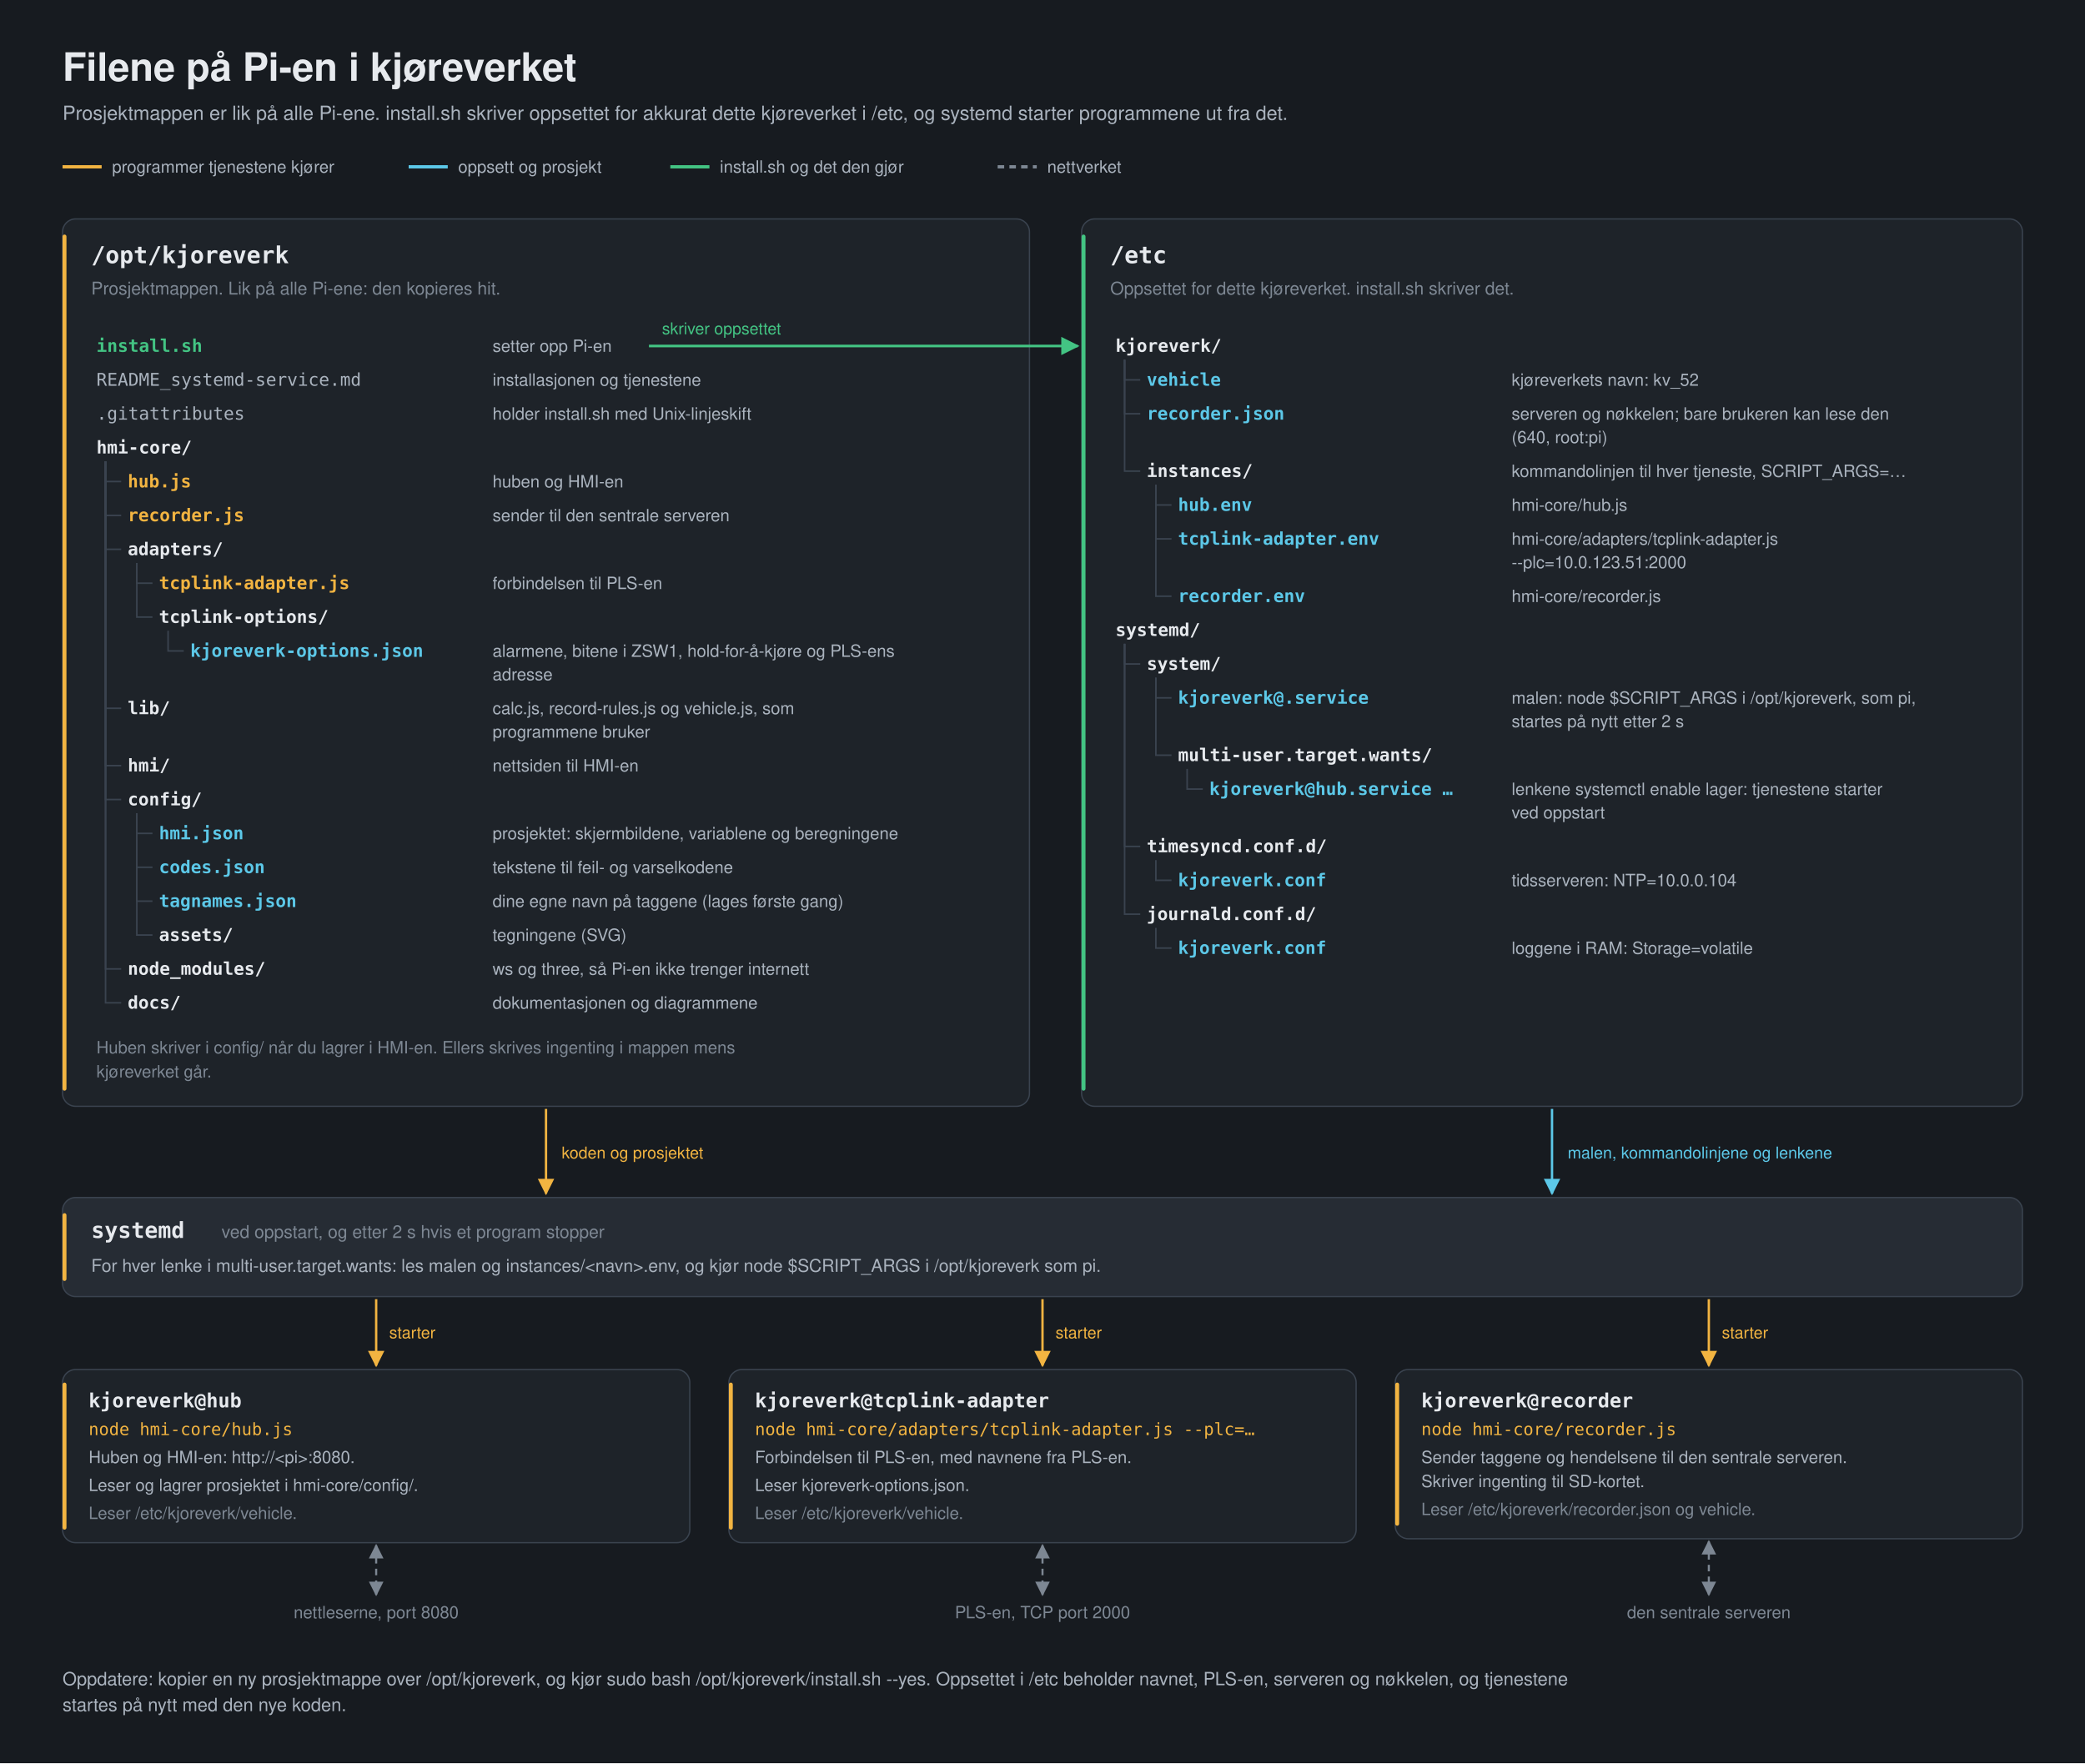
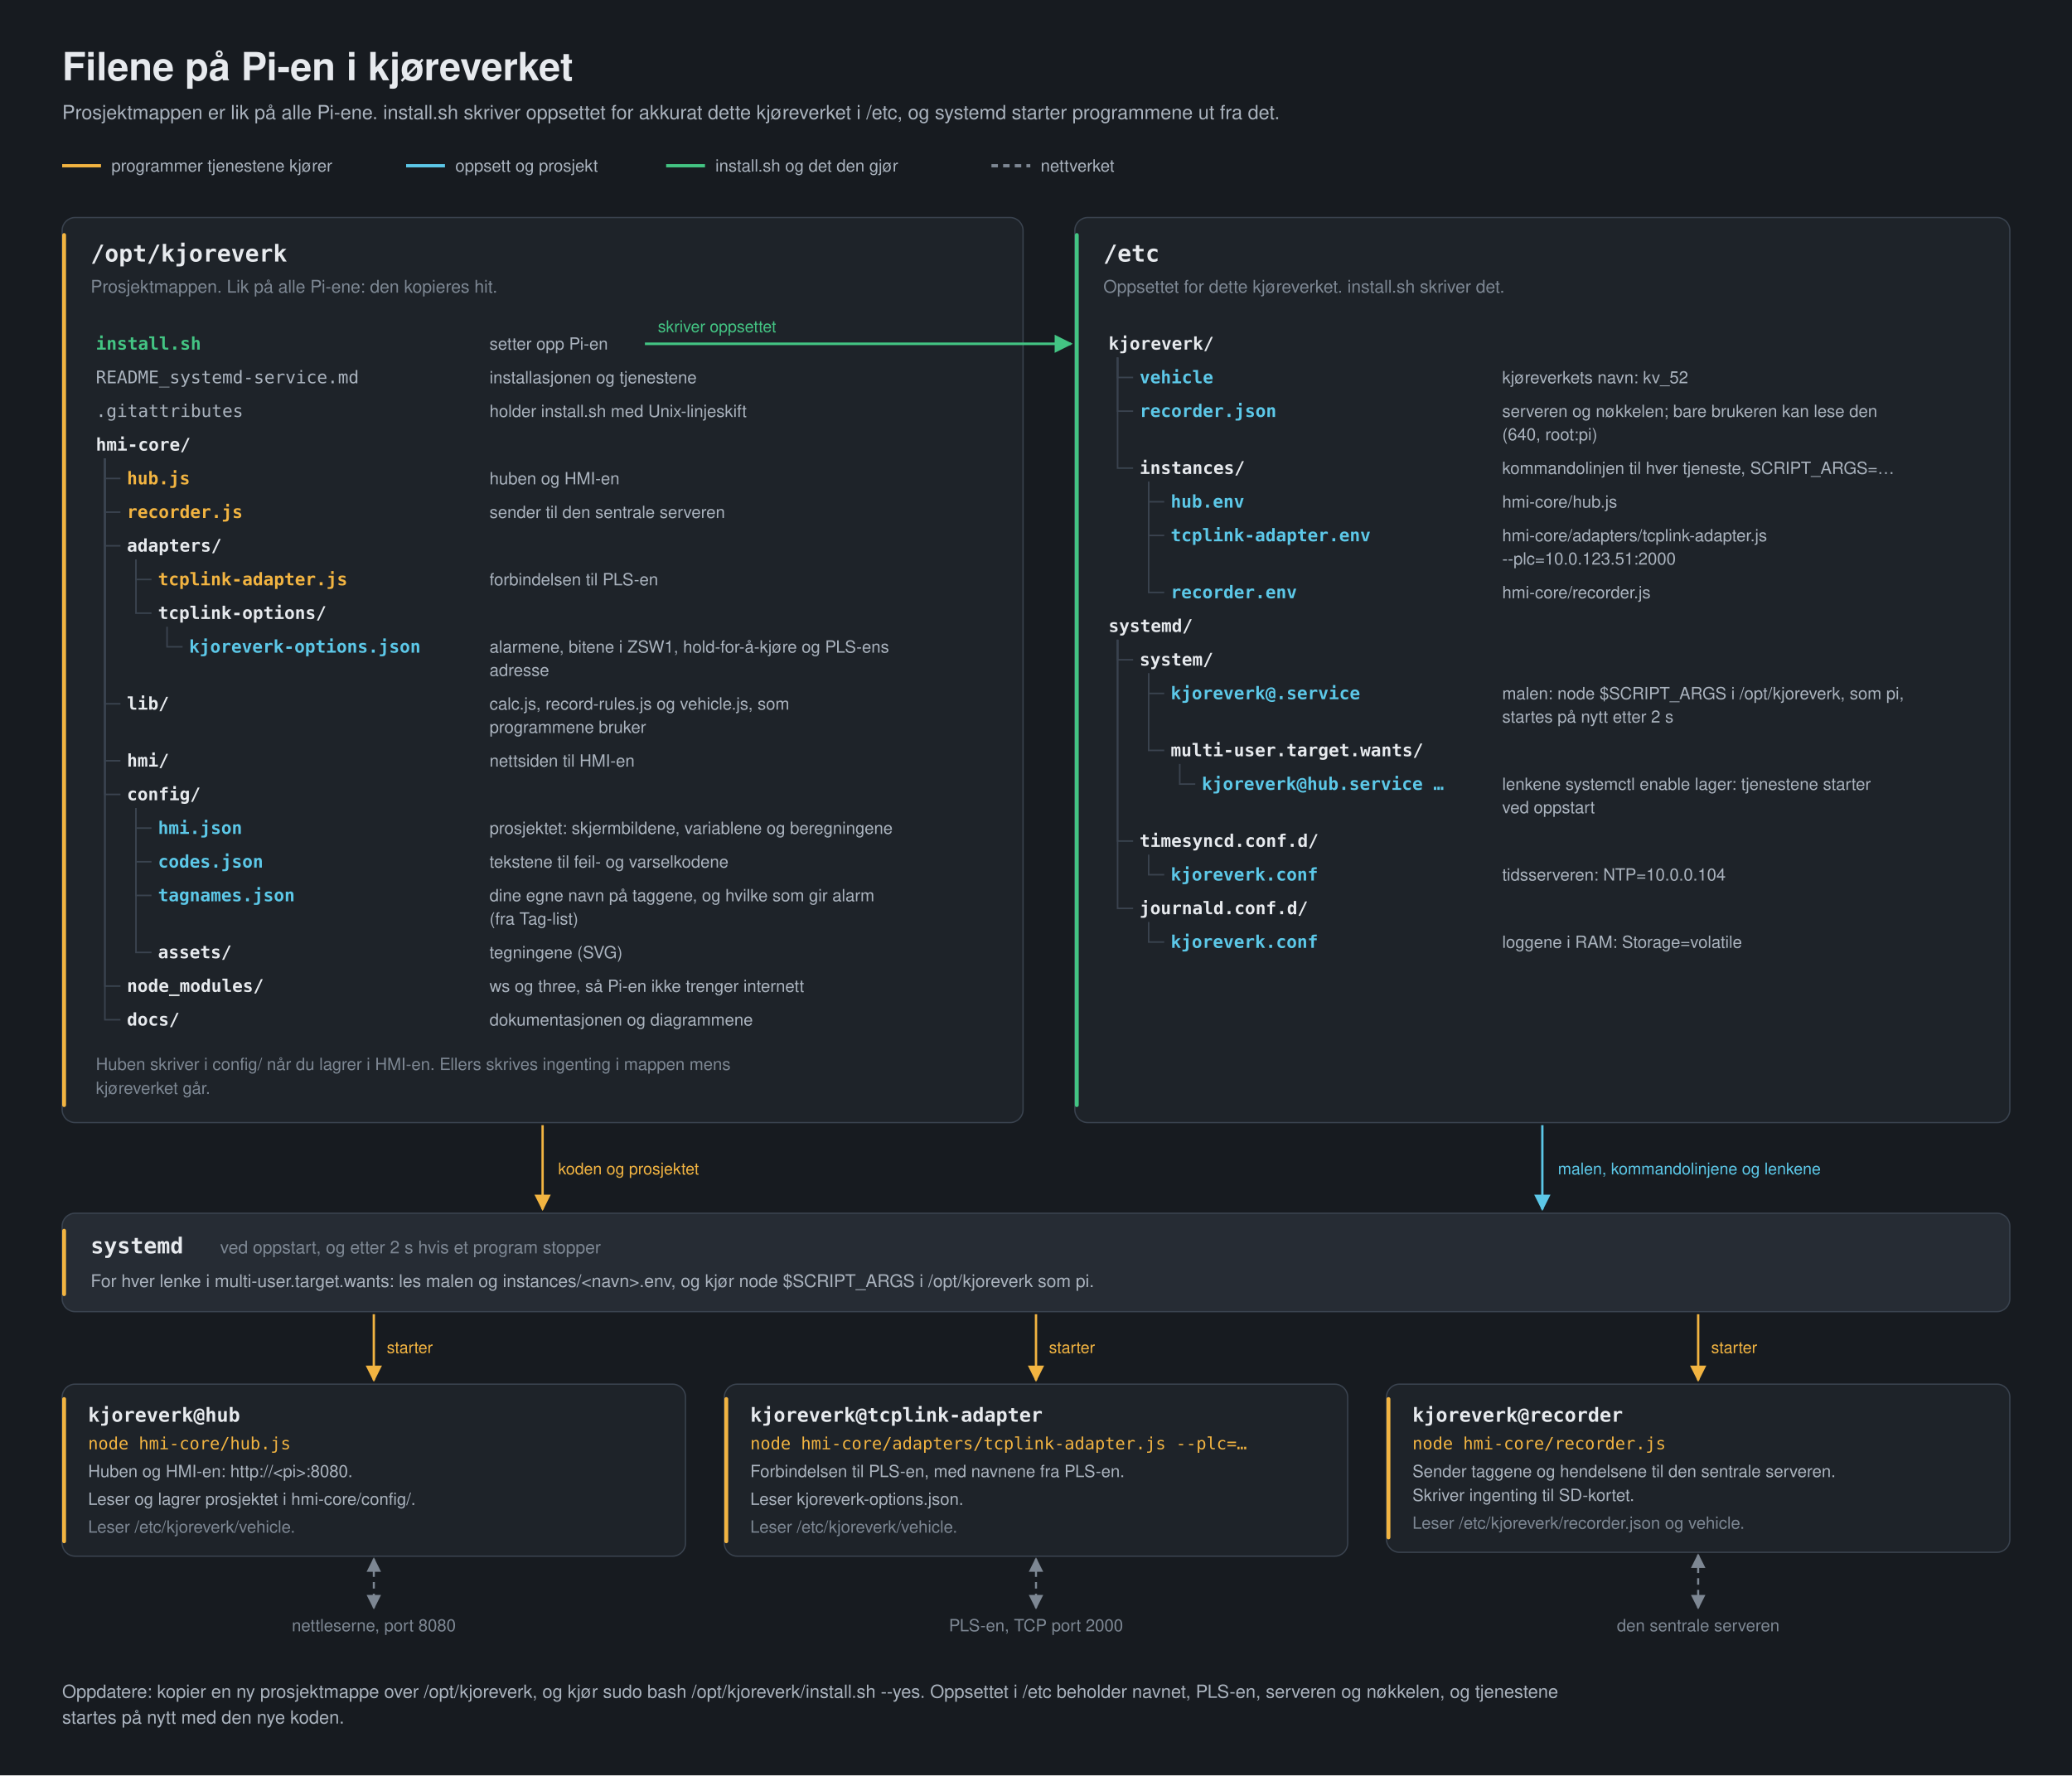
- <svg xmlns="http://www.w3.org/2000/svg" width="1600" height="1353" viewBox="0 0 1600 1353" role="img" aria-labelledby="t">
+ <svg xmlns="http://www.w3.org/2000/svg" width="1600" height="1371" viewBox="0 0 1600 1371" role="img" aria-labelledby="t">
  <defs>
    <marker id="e43c483" viewBox="0 0 10 10" refX="9" refY="5" markerWidth="7" markerHeight="7" orient="auto">
      <path d="M0 0 L10 5 L0 10 z" fill="#43c483" />
    </marker>
    <marker id="s43c483" viewBox="0 0 10 10" refX="1" refY="5" markerWidth="7" markerHeight="7" orient="auto">
      <path d="M10 0 L0 5 L10 10 z" fill="#43c483" />
    </marker>
    <marker id="e5cc8e8" viewBox="0 0 10 10" refX="9" refY="5" markerWidth="7" markerHeight="7" orient="auto">
      <path d="M0 0 L10 5 L0 10 z" fill="#5cc8e8" />
    </marker>
    <marker id="s5cc8e8" viewBox="0 0 10 10" refX="1" refY="5" markerWidth="7" markerHeight="7" orient="auto">
      <path d="M10 0 L0 5 L10 10 z" fill="#5cc8e8" />
    </marker>
    <marker id="e7d8793" viewBox="0 0 10 10" refX="9" refY="5" markerWidth="7" markerHeight="7" orient="auto">
      <path d="M0 0 L10 5 L0 10 z" fill="#7d8793" />
    </marker>
    <marker id="s7d8793" viewBox="0 0 10 10" refX="1" refY="5" markerWidth="7" markerHeight="7" orient="auto">
      <path d="M10 0 L0 5 L10 10 z" fill="#7d8793" />
    </marker>
    <marker id="ef2b441" viewBox="0 0 10 10" refX="9" refY="5" markerWidth="7" markerHeight="7" orient="auto">
      <path d="M0 0 L10 5 L0 10 z" fill="#f2b441" />
    </marker>
    <marker id="sf2b441" viewBox="0 0 10 10" refX="1" refY="5" markerWidth="7" markerHeight="7" orient="auto">
      <path d="M10 0 L0 5 L10 10 z" fill="#f2b441" />
    </marker>
  </defs>
-   <rect width="1600" height="1353" fill="#171b20" />
+   <rect width="1600" height="1371" fill="#171b20" />
  <text x="48" y="62" font-family="'Segoe UI', 'Helvetica Neue', Helvetica, Arial, 'DejaVu Sans', sans-serif" font-size="30" font-weight="600" fill="#e7eaee" text-anchor="start">Filene på Pi-en i kjøreverket</text>
  <text x="48" y="92" font-family="'Segoe UI', 'Helvetica Neue', Helvetica, Arial, 'DejaVu Sans', sans-serif" font-size="15" font-weight="400" fill="#aab3be" text-anchor="start">Prosjektmappen er lik på alle Pi-ene. install.sh skriver oppsettet for akkurat dette kjøreverket i /etc, og systemd starter programmene ut fra det.</text>
  <line x1="48" y1="128" x2="78" y2="128" stroke="#f2b441" stroke-width="2.5" />
  <text x="86" y="132.5" font-family="'Segoe UI', 'Helvetica Neue', Helvetica, Arial, 'DejaVu Sans', sans-serif" font-size="13" font-weight="400" fill="#aab3be" text-anchor="start">programmer tjenestene kjører</text>
  <line x1="313.6" y1="128" x2="343.6" y2="128" stroke="#5cc8e8" stroke-width="2.5" />
  <text x="351.6" y="132.5" font-family="'Segoe UI', 'Helvetica Neue', Helvetica, Arial, 'DejaVu Sans', sans-serif" font-size="13" font-weight="400" fill="#aab3be" text-anchor="start">oppsett og prosjekt</text>
  <line x1="514.4" y1="128" x2="544.4" y2="128" stroke="#43c483" stroke-width="2.5" />
  <text x="552.4" y="132.5" font-family="'Segoe UI', 'Helvetica Neue', Helvetica, Arial, 'DejaVu Sans', sans-serif" font-size="13" font-weight="400" fill="#aab3be" text-anchor="start">install.sh og det den gjør</text>
  <line x1="765.6" y1="128" x2="795.6" y2="128" stroke="#7d8793" stroke-width="2.5" stroke-dasharray="5 4" />
  <text x="803.6" y="132.5" font-family="'Segoe UI', 'Helvetica Neue', Helvetica, Arial, 'DejaVu Sans', sans-serif" font-size="13" font-weight="400" fill="#aab3be" text-anchor="start">nettverket</text>
-   <rect x="48" y="168" width="742" height="680.92" rx="10" fill="#1e2329" stroke="#3a434f" stroke-width="1" />
-   <rect x="48" y="180" width="3" height="656.92" rx="1.5" fill="#f2b441" />
+   <rect x="48" y="168" width="742" height="698.92" rx="10" fill="#1e2329" stroke="#3a434f" stroke-width="1" />
+   <rect x="48" y="180" width="3" height="674.92" rx="1.5" fill="#f2b441" />
  <text x="70" y="202" font-family="Consolas, 'SF Mono', Menlo, 'DejaVu Sans Mono', monospace" font-size="18" font-weight="600" fill="#e7eaee" text-anchor="start">/opt/kjoreverk</text>
  <text x="70" y="226" font-family="'Segoe UI', 'Helvetica Neue', Helvetica, Arial, 'DejaVu Sans', sans-serif" font-size="13.5" font-weight="400" fill="#7d8793" text-anchor="start">Prosjektmappen. Lik på alle Pi-ene: den kopieres hit.</text>
-   <rect x="830" y="168" width="722" height="680.92" rx="10" fill="#1e2329" stroke="#3a434f" stroke-width="1" />
-   <rect x="830" y="180" width="3" height="656.92" rx="1.5" fill="#43c483" />
+   <rect x="830" y="168" width="722" height="698.92" rx="10" fill="#1e2329" stroke="#3a434f" stroke-width="1" />
+   <rect x="830" y="180" width="3" height="674.92" rx="1.5" fill="#43c483" />
  <text x="852" y="202" font-family="Consolas, 'SF Mono', Menlo, 'DejaVu Sans Mono', monospace" font-size="18" font-weight="600" fill="#e7eaee" text-anchor="start">/etc</text>
  <text x="852" y="226" font-family="'Segoe UI', 'Helvetica Neue', Helvetica, Arial, 'DejaVu Sans', sans-serif" font-size="13.5" font-weight="400" fill="#7d8793" text-anchor="start">Oppsettet for dette kjøreverket. install.sh skriver det.</text>
  <text x="74" y="270" font-family="Consolas, 'SF Mono', Menlo, 'DejaVu Sans Mono', monospace" font-size="13.5" font-weight="600" fill="#43c483" text-anchor="start">install.sh</text>
  <text x="378" y="270" font-family="'Segoe UI', 'Helvetica Neue', Helvetica, Arial, 'DejaVu Sans', sans-serif" font-size="13" font-weight="400" fill="#aab3be" text-anchor="start">setter opp Pi-en</text>
  <text x="74" y="296" font-family="Consolas, 'SF Mono', Menlo, 'DejaVu Sans Mono', monospace" font-size="13.5" font-weight="400" fill="#aab3be" text-anchor="start">README_systemd-service.md</text>
  <text x="378" y="296" font-family="'Segoe UI', 'Helvetica Neue', Helvetica, Arial, 'DejaVu Sans', sans-serif" font-size="13" font-weight="400" fill="#aab3be" text-anchor="start">installasjonen og tjenestene</text>
  <text x="74" y="322" font-family="Consolas, 'SF Mono', Menlo, 'DejaVu Sans Mono', monospace" font-size="13.5" font-weight="400" fill="#aab3be" text-anchor="start">.gitattributes</text>
  <text x="378" y="322" font-family="'Segoe UI', 'Helvetica Neue', Helvetica, Arial, 'DejaVu Sans', sans-serif" font-size="13" font-weight="400" fill="#aab3be" text-anchor="start">holder install.sh med Unix-linjeskift</text>
  <text x="74" y="348" font-family="Consolas, 'SF Mono', Menlo, 'DejaVu Sans Mono', monospace" font-size="13.5" font-weight="600" fill="#e7eaee" text-anchor="start">hmi-core/</text>
  <path d="M81 354 V369.5 H93" fill="none" stroke="#3a434f" stroke-width="1.2" />
  <text x="98" y="374" font-family="Consolas, 'SF Mono', Menlo, 'DejaVu Sans Mono', monospace" font-size="13.5" font-weight="600" fill="#f2b441" text-anchor="start">hub.js</text>
  <text x="378" y="374" font-family="'Segoe UI', 'Helvetica Neue', Helvetica, Arial, 'DejaVu Sans', sans-serif" font-size="13" font-weight="400" fill="#aab3be" text-anchor="start">huben og HMI-en</text>
  <path d="M81 354 V395.5 H93" fill="none" stroke="#3a434f" stroke-width="1.2" />
  <text x="98" y="400" font-family="Consolas, 'SF Mono', Menlo, 'DejaVu Sans Mono', monospace" font-size="13.5" font-weight="600" fill="#f2b441" text-anchor="start">recorder.js</text>
  <text x="378" y="400" font-family="'Segoe UI', 'Helvetica Neue', Helvetica, Arial, 'DejaVu Sans', sans-serif" font-size="13" font-weight="400" fill="#aab3be" text-anchor="start">sender til den sentrale serveren</text>
  <path d="M81 354 V421.5 H93" fill="none" stroke="#3a434f" stroke-width="1.2" />
  <text x="98" y="426" font-family="Consolas, 'SF Mono', Menlo, 'DejaVu Sans Mono', monospace" font-size="13.5" font-weight="600" fill="#e7eaee" text-anchor="start">adapters/</text>
  <path d="M105 432 V447.5 H117" fill="none" stroke="#3a434f" stroke-width="1.2" />
  <text x="122" y="452" font-family="Consolas, 'SF Mono', Menlo, 'DejaVu Sans Mono', monospace" font-size="13.5" font-weight="600" fill="#f2b441" text-anchor="start">tcplink-adapter.js</text>
  <text x="378" y="452" font-family="'Segoe UI', 'Helvetica Neue', Helvetica, Arial, 'DejaVu Sans', sans-serif" font-size="13" font-weight="400" fill="#aab3be" text-anchor="start">forbindelsen til PLS-en</text>
  <path d="M105 432 V473.5 H117" fill="none" stroke="#3a434f" stroke-width="1.2" />
  <text x="122" y="478" font-family="Consolas, 'SF Mono', Menlo, 'DejaVu Sans Mono', monospace" font-size="13.5" font-weight="600" fill="#e7eaee" text-anchor="start">tcplink-options/</text>
  <path d="M129 484 V499.5 H141" fill="none" stroke="#3a434f" stroke-width="1.2" />
  <text x="146" y="504" font-family="Consolas, 'SF Mono', Menlo, 'DejaVu Sans Mono', monospace" font-size="13.5" font-weight="600" fill="#5cc8e8" text-anchor="start">kjoreverk-options.json</text>
  <text x="378" y="504" font-family="'Segoe UI', 'Helvetica Neue', Helvetica, Arial, 'DejaVu Sans', sans-serif" font-size="13" font-weight="400" fill="#aab3be" text-anchor="start">alarmene, bitene i ZSW1, hold-for-å-kjøre og PLS-ens</text>
  <text x="378" y="522" font-family="'Segoe UI', 'Helvetica Neue', Helvetica, Arial, 'DejaVu Sans', sans-serif" font-size="13" font-weight="400" fill="#aab3be" text-anchor="start">adresse</text>
  <path d="M81 354 V543.5 H93" fill="none" stroke="#3a434f" stroke-width="1.2" />
  <text x="98" y="548" font-family="Consolas, 'SF Mono', Menlo, 'DejaVu Sans Mono', monospace" font-size="13.5" font-weight="600" fill="#e7eaee" text-anchor="start">lib/</text>
  <text x="378" y="548" font-family="'Segoe UI', 'Helvetica Neue', Helvetica, Arial, 'DejaVu Sans', sans-serif" font-size="13" font-weight="400" fill="#aab3be" text-anchor="start">calc.js, record-rules.js og vehicle.js, som</text>
  <text x="378" y="566" font-family="'Segoe UI', 'Helvetica Neue', Helvetica, Arial, 'DejaVu Sans', sans-serif" font-size="13" font-weight="400" fill="#aab3be" text-anchor="start">programmene bruker</text>
  <path d="M81 354 V587.5 H93" fill="none" stroke="#3a434f" stroke-width="1.2" />
  <text x="98" y="592" font-family="Consolas, 'SF Mono', Menlo, 'DejaVu Sans Mono', monospace" font-size="13.5" font-weight="600" fill="#e7eaee" text-anchor="start">hmi/</text>
  <text x="378" y="592" font-family="'Segoe UI', 'Helvetica Neue', Helvetica, Arial, 'DejaVu Sans', sans-serif" font-size="13" font-weight="400" fill="#aab3be" text-anchor="start">nettsiden til HMI-en</text>
  <path d="M81 354 V613.5 H93" fill="none" stroke="#3a434f" stroke-width="1.2" />
  <text x="98" y="618" font-family="Consolas, 'SF Mono', Menlo, 'DejaVu Sans Mono', monospace" font-size="13.5" font-weight="600" fill="#e7eaee" text-anchor="start">config/</text>
  <path d="M105 624 V639.5 H117" fill="none" stroke="#3a434f" stroke-width="1.2" />
  <text x="122" y="644" font-family="Consolas, 'SF Mono', Menlo, 'DejaVu Sans Mono', monospace" font-size="13.5" font-weight="600" fill="#5cc8e8" text-anchor="start">hmi.json</text>
  <text x="378" y="644" font-family="'Segoe UI', 'Helvetica Neue', Helvetica, Arial, 'DejaVu Sans', sans-serif" font-size="13" font-weight="400" fill="#aab3be" text-anchor="start">prosjektet: skjermbildene, variablene og beregningene</text>
  <path d="M105 624 V665.5 H117" fill="none" stroke="#3a434f" stroke-width="1.2" />
  <text x="122" y="670" font-family="Consolas, 'SF Mono', Menlo, 'DejaVu Sans Mono', monospace" font-size="13.5" font-weight="600" fill="#5cc8e8" text-anchor="start">codes.json</text>
  <text x="378" y="670" font-family="'Segoe UI', 'Helvetica Neue', Helvetica, Arial, 'DejaVu Sans', sans-serif" font-size="13" font-weight="400" fill="#aab3be" text-anchor="start">tekstene til feil- og varselkodene</text>
  <path d="M105 624 V691.5 H117" fill="none" stroke="#3a434f" stroke-width="1.2" />
  <text x="122" y="696" font-family="Consolas, 'SF Mono', Menlo, 'DejaVu Sans Mono', monospace" font-size="13.5" font-weight="600" fill="#5cc8e8" text-anchor="start">tagnames.json</text>
-   <text x="378" y="696" font-family="'Segoe UI', 'Helvetica Neue', Helvetica, Arial, 'DejaVu Sans', sans-serif" font-size="13" font-weight="400" fill="#aab3be" text-anchor="start">dine egne navn på taggene (lages første gang)</text>
-   <path d="M105 624 V717.5 H117" fill="none" stroke="#3a434f" stroke-width="1.2" />
-   <text x="122" y="722" font-family="Consolas, 'SF Mono', Menlo, 'DejaVu Sans Mono', monospace" font-size="13.5" font-weight="600" fill="#e7eaee" text-anchor="start">assets/</text>
-   <text x="378" y="722" font-family="'Segoe UI', 'Helvetica Neue', Helvetica, Arial, 'DejaVu Sans', sans-serif" font-size="13" font-weight="400" fill="#aab3be" text-anchor="start">tegningene (SVG)</text>
-   <path d="M81 354 V743.5 H93" fill="none" stroke="#3a434f" stroke-width="1.2" />
-   <text x="98" y="748" font-family="Consolas, 'SF Mono', Menlo, 'DejaVu Sans Mono', monospace" font-size="13.5" font-weight="600" fill="#e7eaee" text-anchor="start">node_modules/</text>
-   <text x="378" y="748" font-family="'Segoe UI', 'Helvetica Neue', Helvetica, Arial, 'DejaVu Sans', sans-serif" font-size="13" font-weight="400" fill="#aab3be" text-anchor="start">ws og three, så Pi-en ikke trenger internett</text>
-   <path d="M81 354 V769.5 H93" fill="none" stroke="#3a434f" stroke-width="1.2" />
-   <text x="98" y="774" font-family="Consolas, 'SF Mono', Menlo, 'DejaVu Sans Mono', monospace" font-size="13.5" font-weight="600" fill="#e7eaee" text-anchor="start">docs/</text>
-   <text x="378" y="774" font-family="'Segoe UI', 'Helvetica Neue', Helvetica, Arial, 'DejaVu Sans', sans-serif" font-size="13" font-weight="400" fill="#aab3be" text-anchor="start">dokumentasjonen og diagrammene</text>
-   <text x="74" y="808.3" font-family="'Segoe UI', 'Helvetica Neue', Helvetica, Arial, 'DejaVu Sans', sans-serif" font-size="13" font-weight="400" fill="#7d8793" text-anchor="start">Huben skriver i config/ når du lagrer i HMI-en. Ellers skrives ingenting i mappen mens</text>
-   <text x="74" y="826.76" font-family="'Segoe UI', 'Helvetica Neue', Helvetica, Arial, 'DejaVu Sans', sans-serif" font-size="13" font-weight="400" fill="#7d8793" text-anchor="start">kjøreverket går.</text>
+   <text x="378" y="696" font-family="'Segoe UI', 'Helvetica Neue', Helvetica, Arial, 'DejaVu Sans', sans-serif" font-size="13" font-weight="400" fill="#aab3be" text-anchor="start">dine egne navn på taggene, og hvilke som gir alarm</text>
+   <text x="378" y="714" font-family="'Segoe UI', 'Helvetica Neue', Helvetica, Arial, 'DejaVu Sans', sans-serif" font-size="13" font-weight="400" fill="#aab3be" text-anchor="start">(fra Tag-list)</text>
+   <path d="M105 624 V735.5 H117" fill="none" stroke="#3a434f" stroke-width="1.2" />
+   <text x="122" y="740" font-family="Consolas, 'SF Mono', Menlo, 'DejaVu Sans Mono', monospace" font-size="13.5" font-weight="600" fill="#e7eaee" text-anchor="start">assets/</text>
+   <text x="378" y="740" font-family="'Segoe UI', 'Helvetica Neue', Helvetica, Arial, 'DejaVu Sans', sans-serif" font-size="13" font-weight="400" fill="#aab3be" text-anchor="start">tegningene (SVG)</text>
+   <path d="M81 354 V761.5 H93" fill="none" stroke="#3a434f" stroke-width="1.2" />
+   <text x="98" y="766" font-family="Consolas, 'SF Mono', Menlo, 'DejaVu Sans Mono', monospace" font-size="13.5" font-weight="600" fill="#e7eaee" text-anchor="start">node_modules/</text>
+   <text x="378" y="766" font-family="'Segoe UI', 'Helvetica Neue', Helvetica, Arial, 'DejaVu Sans', sans-serif" font-size="13" font-weight="400" fill="#aab3be" text-anchor="start">ws og three, så Pi-en ikke trenger internett</text>
+   <path d="M81 354 V787.5 H93" fill="none" stroke="#3a434f" stroke-width="1.2" />
+   <text x="98" y="792" font-family="Consolas, 'SF Mono', Menlo, 'DejaVu Sans Mono', monospace" font-size="13.5" font-weight="600" fill="#e7eaee" text-anchor="start">docs/</text>
+   <text x="378" y="792" font-family="'Segoe UI', 'Helvetica Neue', Helvetica, Arial, 'DejaVu Sans', sans-serif" font-size="13" font-weight="400" fill="#aab3be" text-anchor="start">dokumentasjonen og diagrammene</text>
+   <text x="74" y="826.3" font-family="'Segoe UI', 'Helvetica Neue', Helvetica, Arial, 'DejaVu Sans', sans-serif" font-size="13" font-weight="400" fill="#7d8793" text-anchor="start">Huben skriver i config/ når du lagrer i HMI-en. Ellers skrives ingenting i mappen mens</text>
+   <text x="74" y="844.76" font-family="'Segoe UI', 'Helvetica Neue', Helvetica, Arial, 'DejaVu Sans', sans-serif" font-size="13" font-weight="400" fill="#7d8793" text-anchor="start">kjøreverket går.</text>
  <text x="856" y="270" font-family="Consolas, 'SF Mono', Menlo, 'DejaVu Sans Mono', monospace" font-size="13.5" font-weight="600" fill="#e7eaee" text-anchor="start">kjoreverk/</text>
  <path d="M863 276 V291.5 H875" fill="none" stroke="#3a434f" stroke-width="1.2" />
  <text x="880" y="296" font-family="Consolas, 'SF Mono', Menlo, 'DejaVu Sans Mono', monospace" font-size="13.5" font-weight="600" fill="#5cc8e8" text-anchor="start">vehicle</text>
  <text x="1160" y="296" font-family="'Segoe UI', 'Helvetica Neue', Helvetica, Arial, 'DejaVu Sans', sans-serif" font-size="13" font-weight="400" fill="#aab3be" text-anchor="start">kjøreverkets navn: kv_52</text>
  <path d="M863 276 V317.5 H875" fill="none" stroke="#3a434f" stroke-width="1.2" />
  <text x="880" y="322" font-family="Consolas, 'SF Mono', Menlo, 'DejaVu Sans Mono', monospace" font-size="13.5" font-weight="600" fill="#5cc8e8" text-anchor="start">recorder.json</text>
  <text x="1160" y="322" font-family="'Segoe UI', 'Helvetica Neue', Helvetica, Arial, 'DejaVu Sans', sans-serif" font-size="13" font-weight="400" fill="#aab3be" text-anchor="start">serveren og nøkkelen; bare brukeren kan lese den</text>
  <text x="1160" y="340" font-family="'Segoe UI', 'Helvetica Neue', Helvetica, Arial, 'DejaVu Sans', sans-serif" font-size="13" font-weight="400" fill="#aab3be" text-anchor="start">(640, root:pi)</text>
  <path d="M863 276 V361.5 H875" fill="none" stroke="#3a434f" stroke-width="1.2" />
  <text x="880" y="366" font-family="Consolas, 'SF Mono', Menlo, 'DejaVu Sans Mono', monospace" font-size="13.5" font-weight="600" fill="#e7eaee" text-anchor="start">instances/</text>
  <text x="1160" y="366" font-family="'Segoe UI', 'Helvetica Neue', Helvetica, Arial, 'DejaVu Sans', sans-serif" font-size="13" font-weight="400" fill="#aab3be" text-anchor="start">kommandolinjen til hver tjeneste, SCRIPT_ARGS=…</text>
  <path d="M887 372 V387.5 H899" fill="none" stroke="#3a434f" stroke-width="1.2" />
  <text x="904" y="392" font-family="Consolas, 'SF Mono', Menlo, 'DejaVu Sans Mono', monospace" font-size="13.5" font-weight="600" fill="#5cc8e8" text-anchor="start">hub.env</text>
  <text x="1160" y="392" font-family="'Segoe UI', 'Helvetica Neue', Helvetica, Arial, 'DejaVu Sans', sans-serif" font-size="13" font-weight="400" fill="#aab3be" text-anchor="start">hmi-core/hub.js</text>
  <path d="M887 372 V413.5 H899" fill="none" stroke="#3a434f" stroke-width="1.2" />
  <text x="904" y="418" font-family="Consolas, 'SF Mono', Menlo, 'DejaVu Sans Mono', monospace" font-size="13.5" font-weight="600" fill="#5cc8e8" text-anchor="start">tcplink-adapter.env</text>
  <text x="1160" y="418" font-family="'Segoe UI', 'Helvetica Neue', Helvetica, Arial, 'DejaVu Sans', sans-serif" font-size="13" font-weight="400" fill="#aab3be" text-anchor="start">hmi-core/adapters/tcplink-adapter.js</text>
  <text x="1160" y="436" font-family="'Segoe UI', 'Helvetica Neue', Helvetica, Arial, 'DejaVu Sans', sans-serif" font-size="13" font-weight="400" fill="#aab3be" text-anchor="start">--plc=10.0.123.51:2000</text>
  <path d="M887 372 V457.5 H899" fill="none" stroke="#3a434f" stroke-width="1.2" />
  <text x="904" y="462" font-family="Consolas, 'SF Mono', Menlo, 'DejaVu Sans Mono', monospace" font-size="13.5" font-weight="600" fill="#5cc8e8" text-anchor="start">recorder.env</text>
  <text x="1160" y="462" font-family="'Segoe UI', 'Helvetica Neue', Helvetica, Arial, 'DejaVu Sans', sans-serif" font-size="13" font-weight="400" fill="#aab3be" text-anchor="start">hmi-core/recorder.js</text>
  <text x="856" y="488" font-family="Consolas, 'SF Mono', Menlo, 'DejaVu Sans Mono', monospace" font-size="13.5" font-weight="600" fill="#e7eaee" text-anchor="start">systemd/</text>
  <path d="M863 494 V509.5 H875" fill="none" stroke="#3a434f" stroke-width="1.2" />
  <text x="880" y="514" font-family="Consolas, 'SF Mono', Menlo, 'DejaVu Sans Mono', monospace" font-size="13.5" font-weight="600" fill="#e7eaee" text-anchor="start">system/</text>
  <path d="M887 520 V535.5 H899" fill="none" stroke="#3a434f" stroke-width="1.2" />
  <text x="904" y="540" font-family="Consolas, 'SF Mono', Menlo, 'DejaVu Sans Mono', monospace" font-size="13.5" font-weight="600" fill="#5cc8e8" text-anchor="start">kjoreverk@.service</text>
  <text x="1160" y="540" font-family="'Segoe UI', 'Helvetica Neue', Helvetica, Arial, 'DejaVu Sans', sans-serif" font-size="13" font-weight="400" fill="#aab3be" text-anchor="start">malen: node $SCRIPT_ARGS i /opt/kjoreverk, som pi,</text>
  <text x="1160" y="558" font-family="'Segoe UI', 'Helvetica Neue', Helvetica, Arial, 'DejaVu Sans', sans-serif" font-size="13" font-weight="400" fill="#aab3be" text-anchor="start">startes på nytt etter 2 s</text>
  <path d="M887 520 V579.5 H899" fill="none" stroke="#3a434f" stroke-width="1.2" />
  <text x="904" y="584" font-family="Consolas, 'SF Mono', Menlo, 'DejaVu Sans Mono', monospace" font-size="13.5" font-weight="600" fill="#e7eaee" text-anchor="start">multi-user.target.wants/</text>
  <path d="M911 590 V605.5 H923" fill="none" stroke="#3a434f" stroke-width="1.2" />
  <text x="928" y="610" font-family="Consolas, 'SF Mono', Menlo, 'DejaVu Sans Mono', monospace" font-size="13.5" font-weight="600" fill="#5cc8e8" text-anchor="start">kjoreverk@hub.service …</text>
  <text x="1160" y="610" font-family="'Segoe UI', 'Helvetica Neue', Helvetica, Arial, 'DejaVu Sans', sans-serif" font-size="13" font-weight="400" fill="#aab3be" text-anchor="start">lenkene systemctl enable lager: tjenestene starter</text>
  <text x="1160" y="628" font-family="'Segoe UI', 'Helvetica Neue', Helvetica, Arial, 'DejaVu Sans', sans-serif" font-size="13" font-weight="400" fill="#aab3be" text-anchor="start">ved oppstart</text>
  <path d="M863 494 V649.5 H875" fill="none" stroke="#3a434f" stroke-width="1.2" />
  <text x="880" y="654" font-family="Consolas, 'SF Mono', Menlo, 'DejaVu Sans Mono', monospace" font-size="13.5" font-weight="600" fill="#e7eaee" text-anchor="start">timesyncd.conf.d/</text>
  <path d="M887 660 V675.5 H899" fill="none" stroke="#3a434f" stroke-width="1.2" />
  <text x="904" y="680" font-family="Consolas, 'SF Mono', Menlo, 'DejaVu Sans Mono', monospace" font-size="13.5" font-weight="600" fill="#5cc8e8" text-anchor="start">kjoreverk.conf</text>
  <text x="1160" y="680" font-family="'Segoe UI', 'Helvetica Neue', Helvetica, Arial, 'DejaVu Sans', sans-serif" font-size="13" font-weight="400" fill="#aab3be" text-anchor="start">tidsserveren: NTP=10.0.0.104</text>
  <path d="M863 494 V701.5 H875" fill="none" stroke="#3a434f" stroke-width="1.2" />
  <text x="880" y="706" font-family="Consolas, 'SF Mono', Menlo, 'DejaVu Sans Mono', monospace" font-size="13.5" font-weight="600" fill="#e7eaee" text-anchor="start">journald.conf.d/</text>
  <path d="M887 712 V727.5 H899" fill="none" stroke="#3a434f" stroke-width="1.2" />
  <text x="904" y="732" font-family="Consolas, 'SF Mono', Menlo, 'DejaVu Sans Mono', monospace" font-size="13.5" font-weight="600" fill="#5cc8e8" text-anchor="start">kjoreverk.conf</text>
  <text x="1160" y="732" font-family="'Segoe UI', 'Helvetica Neue', Helvetica, Arial, 'DejaVu Sans', sans-serif" font-size="13" font-weight="400" fill="#aab3be" text-anchor="start">loggene i RAM: Storage=volatile</text>
  <line x1="498" y1="265.5" x2="827" y2="265.5" stroke="#43c483" stroke-width="2" marker-end="url(#e43c483)" />
  <text x="508" y="256.5" font-family="'Segoe UI', 'Helvetica Neue', Helvetica, Arial, 'DejaVu Sans', sans-serif" font-size="12.5" font-weight="500" fill="#43c483" text-anchor="start">skriver oppsettet</text>
-   <rect x="48" y="918.92" width="1504" height="76" rx="10" fill="#262c34" stroke="#3a434f" stroke-width="1" />
-   <rect x="48" y="930.92" width="3" height="52" rx="1.5" fill="#f2b441" />
-   <text x="70" y="949.92" font-family="Consolas, 'SF Mono', Menlo, 'DejaVu Sans Mono', monospace" font-size="17" font-weight="600" fill="#e7eaee" text-anchor="start">systemd</text>
-   <text x="170" y="949.92" font-family="'Segoe UI', 'Helvetica Neue', Helvetica, Arial, 'DejaVu Sans', sans-serif" font-size="13.5" font-weight="400" fill="#7d8793" text-anchor="start">ved oppstart, og etter 2 s hvis et program stopper</text>
-   <text x="70" y="975.92" font-family="'Segoe UI', 'Helvetica Neue', Helvetica, Arial, 'DejaVu Sans', sans-serif" font-size="13.5" font-weight="400" fill="#aab3be" text-anchor="start">For hver lenke i multi-user.target.wants: les malen og instances/&lt;navn&gt;.env, og kjør node $SCRIPT_ARGS i /opt/kjoreverk som pi.</text>
-   <line x1="419.0" y1="850.92" x2="419.0" y2="915.92" stroke="#f2b441" stroke-width="1.8" marker-end="url(#ef2b441)" />
-   <text x="431.0" y="888.92" font-family="'Segoe UI', 'Helvetica Neue', Helvetica, Arial, 'DejaVu Sans', sans-serif" font-size="12.5" font-weight="500" fill="#f2b441" text-anchor="start">koden og prosjektet</text>
-   <line x1="1191.0" y1="850.92" x2="1191.0" y2="915.92" stroke="#5cc8e8" stroke-width="1.8" marker-end="url(#e5cc8e8)" />
-   <text x="1203.0" y="888.92" font-family="'Segoe UI', 'Helvetica Neue', Helvetica, Arial, 'DejaVu Sans', sans-serif" font-size="12.5" font-weight="500" fill="#5cc8e8" text-anchor="start">malen, kommandolinjene og lenkene</text>
+   <rect x="48" y="936.92" width="1504" height="76" rx="10" fill="#262c34" stroke="#3a434f" stroke-width="1" />
+   <rect x="48" y="948.92" width="3" height="52" rx="1.5" fill="#f2b441" />
+   <text x="70" y="967.92" font-family="Consolas, 'SF Mono', Menlo, 'DejaVu Sans Mono', monospace" font-size="17" font-weight="600" fill="#e7eaee" text-anchor="start">systemd</text>
+   <text x="170" y="967.92" font-family="'Segoe UI', 'Helvetica Neue', Helvetica, Arial, 'DejaVu Sans', sans-serif" font-size="13.5" font-weight="400" fill="#7d8793" text-anchor="start">ved oppstart, og etter 2 s hvis et program stopper</text>
+   <text x="70" y="993.92" font-family="'Segoe UI', 'Helvetica Neue', Helvetica, Arial, 'DejaVu Sans', sans-serif" font-size="13.5" font-weight="400" fill="#aab3be" text-anchor="start">For hver lenke i multi-user.target.wants: les malen og instances/&lt;navn&gt;.env, og kjør node $SCRIPT_ARGS i /opt/kjoreverk som pi.</text>
+   <line x1="419.0" y1="868.92" x2="419.0" y2="933.92" stroke="#f2b441" stroke-width="1.8" marker-end="url(#ef2b441)" />
+   <text x="431.0" y="906.92" font-family="'Segoe UI', 'Helvetica Neue', Helvetica, Arial, 'DejaVu Sans', sans-serif" font-size="12.5" font-weight="500" fill="#f2b441" text-anchor="start">koden og prosjektet</text>
+   <line x1="1191.0" y1="868.92" x2="1191.0" y2="933.92" stroke="#5cc8e8" stroke-width="1.8" marker-end="url(#e5cc8e8)" />
+   <text x="1203.0" y="906.92" font-family="'Segoe UI', 'Helvetica Neue', Helvetica, Arial, 'DejaVu Sans', sans-serif" font-size="12.5" font-weight="500" fill="#5cc8e8" text-anchor="start">malen, kommandolinjene og lenkene</text>
  <g class="box">
-     <rect x="48.0" y="1050.92" width="481.333" height="132.84" rx="10" fill="#1e2329" stroke="#3a434f" stroke-width="1" />
-     <rect x="48.0" y="1060.92" width="3" height="112.84" rx="1.5" fill="#f2b441" />
-     <text x="68.0" y="1079.92" font-family="Consolas, 'SF Mono', Menlo, 'DejaVu Sans Mono', monospace" font-size="15" font-weight="600" fill="#e7eaee" text-anchor="start">kjoreverk@hub</text>
-     <text x="68.0" y="1101.22" font-family="Consolas, 'SF Mono', Menlo, 'DejaVu Sans Mono', monospace" font-size="13" font-weight="400" fill="#f2b441" text-anchor="start">node hmi-core/hub.js</text>
-     <text x="68.0" y="1122.68" font-family="'Segoe UI', 'Helvetica Neue', Helvetica, Arial, 'DejaVu Sans', sans-serif" font-size="13" font-weight="400" fill="#aab3be" text-anchor="start">Huben og HMI-en: http://&lt;pi&gt;:8080.</text>
-     <text x="68.0" y="1144.14" font-family="'Segoe UI', 'Helvetica Neue', Helvetica, Arial, 'DejaVu Sans', sans-serif" font-size="13" font-weight="400" fill="#aab3be" text-anchor="start">Leser og lagrer prosjektet i hmi-core/config/.</text>
-     <text x="68.0" y="1165.6" font-family="'Segoe UI', 'Helvetica Neue', Helvetica, Arial, 'DejaVu Sans', sans-serif" font-size="13" font-weight="400" fill="#7d8793" text-anchor="start">Leser /etc/kjoreverk/vehicle.</text>
+     <rect x="48.0" y="1068.92" width="481.333" height="132.84" rx="10" fill="#1e2329" stroke="#3a434f" stroke-width="1" />
+     <rect x="48.0" y="1078.92" width="3" height="112.84" rx="1.5" fill="#f2b441" />
+     <text x="68.0" y="1097.92" font-family="Consolas, 'SF Mono', Menlo, 'DejaVu Sans Mono', monospace" font-size="15" font-weight="600" fill="#e7eaee" text-anchor="start">kjoreverk@hub</text>
+     <text x="68.0" y="1119.22" font-family="Consolas, 'SF Mono', Menlo, 'DejaVu Sans Mono', monospace" font-size="13" font-weight="400" fill="#f2b441" text-anchor="start">node hmi-core/hub.js</text>
+     <text x="68.0" y="1140.68" font-family="'Segoe UI', 'Helvetica Neue', Helvetica, Arial, 'DejaVu Sans', sans-serif" font-size="13" font-weight="400" fill="#aab3be" text-anchor="start">Huben og HMI-en: http://&lt;pi&gt;:8080.</text>
+     <text x="68.0" y="1162.14" font-family="'Segoe UI', 'Helvetica Neue', Helvetica, Arial, 'DejaVu Sans', sans-serif" font-size="13" font-weight="400" fill="#aab3be" text-anchor="start">Leser og lagrer prosjektet i hmi-core/config/.</text>
+     <text x="68.0" y="1183.6" font-family="'Segoe UI', 'Helvetica Neue', Helvetica, Arial, 'DejaVu Sans', sans-serif" font-size="13" font-weight="400" fill="#7d8793" text-anchor="start">Leser /etc/kjoreverk/vehicle.</text>
  </g>
-   <line x1="288.667" y1="996.92" x2="288.667" y2="1047.92" stroke="#f2b441" stroke-width="1.8" marker-end="url(#ef2b441)" />
-   <text x="298.667" y="1026.92" font-family="'Segoe UI', 'Helvetica Neue', Helvetica, Arial, 'DejaVu Sans', sans-serif" font-size="12.5" font-weight="500" fill="#f2b441" text-anchor="start">starter</text>
+   <line x1="288.667" y1="1014.92" x2="288.667" y2="1065.92" stroke="#f2b441" stroke-width="1.8" marker-end="url(#ef2b441)" />
+   <text x="298.667" y="1044.92" font-family="'Segoe UI', 'Helvetica Neue', Helvetica, Arial, 'DejaVu Sans', sans-serif" font-size="12.5" font-weight="500" fill="#f2b441" text-anchor="start">starter</text>
  <g class="box">
-     <rect x="559.333" y="1050.92" width="481.333" height="132.84" rx="10" fill="#1e2329" stroke="#3a434f" stroke-width="1" />
-     <rect x="559.333" y="1060.92" width="3" height="112.84" rx="1.5" fill="#f2b441" />
-     <text x="579.333" y="1079.92" font-family="Consolas, 'SF Mono', Menlo, 'DejaVu Sans Mono', monospace" font-size="15" font-weight="600" fill="#e7eaee" text-anchor="start">kjoreverk@tcplink-adapter</text>
-     <text x="579.333" y="1101.22" font-family="Consolas, 'SF Mono', Menlo, 'DejaVu Sans Mono', monospace" font-size="13" font-weight="400" fill="#f2b441" text-anchor="start">node hmi-core/adapters/tcplink-adapter.js --plc=…</text>
-     <text x="579.333" y="1122.68" font-family="'Segoe UI', 'Helvetica Neue', Helvetica, Arial, 'DejaVu Sans', sans-serif" font-size="13" font-weight="400" fill="#aab3be" text-anchor="start">Forbindelsen til PLS-en, med navnene fra PLS-en.</text>
-     <text x="579.333" y="1144.14" font-family="'Segoe UI', 'Helvetica Neue', Helvetica, Arial, 'DejaVu Sans', sans-serif" font-size="13" font-weight="400" fill="#aab3be" text-anchor="start">Leser kjoreverk-options.json.</text>
-     <text x="579.333" y="1165.6" font-family="'Segoe UI', 'Helvetica Neue', Helvetica, Arial, 'DejaVu Sans', sans-serif" font-size="13" font-weight="400" fill="#7d8793" text-anchor="start">Leser /etc/kjoreverk/vehicle.</text>
+     <rect x="559.333" y="1068.92" width="481.333" height="132.84" rx="10" fill="#1e2329" stroke="#3a434f" stroke-width="1" />
+     <rect x="559.333" y="1078.92" width="3" height="112.84" rx="1.5" fill="#f2b441" />
+     <text x="579.333" y="1097.92" font-family="Consolas, 'SF Mono', Menlo, 'DejaVu Sans Mono', monospace" font-size="15" font-weight="600" fill="#e7eaee" text-anchor="start">kjoreverk@tcplink-adapter</text>
+     <text x="579.333" y="1119.22" font-family="Consolas, 'SF Mono', Menlo, 'DejaVu Sans Mono', monospace" font-size="13" font-weight="400" fill="#f2b441" text-anchor="start">node hmi-core/adapters/tcplink-adapter.js --plc=…</text>
+     <text x="579.333" y="1140.68" font-family="'Segoe UI', 'Helvetica Neue', Helvetica, Arial, 'DejaVu Sans', sans-serif" font-size="13" font-weight="400" fill="#aab3be" text-anchor="start">Forbindelsen til PLS-en, med navnene fra PLS-en.</text>
+     <text x="579.333" y="1162.14" font-family="'Segoe UI', 'Helvetica Neue', Helvetica, Arial, 'DejaVu Sans', sans-serif" font-size="13" font-weight="400" fill="#aab3be" text-anchor="start">Leser kjoreverk-options.json.</text>
+     <text x="579.333" y="1183.6" font-family="'Segoe UI', 'Helvetica Neue', Helvetica, Arial, 'DejaVu Sans', sans-serif" font-size="13" font-weight="400" fill="#7d8793" text-anchor="start">Leser /etc/kjoreverk/vehicle.</text>
  </g>
-   <line x1="800" y1="996.92" x2="800" y2="1047.92" stroke="#f2b441" stroke-width="1.8" marker-end="url(#ef2b441)" />
-   <text x="810" y="1026.92" font-family="'Segoe UI', 'Helvetica Neue', Helvetica, Arial, 'DejaVu Sans', sans-serif" font-size="12.5" font-weight="500" fill="#f2b441" text-anchor="start">starter</text>
+   <line x1="800" y1="1014.92" x2="800" y2="1065.92" stroke="#f2b441" stroke-width="1.8" marker-end="url(#ef2b441)" />
+   <text x="810" y="1044.92" font-family="'Segoe UI', 'Helvetica Neue', Helvetica, Arial, 'DejaVu Sans', sans-serif" font-size="12.5" font-weight="500" fill="#f2b441" text-anchor="start">starter</text>
  <g class="box">
-     <rect x="1070.667" y="1050.92" width="481.333" height="129.84" rx="10" fill="#1e2329" stroke="#3a434f" stroke-width="1" />
-     <rect x="1070.667" y="1060.92" width="3" height="109.84" rx="1.5" fill="#f2b441" />
-     <text x="1090.667" y="1079.92" font-family="Consolas, 'SF Mono', Menlo, 'DejaVu Sans Mono', monospace" font-size="15" font-weight="600" fill="#e7eaee" text-anchor="start">kjoreverk@recorder</text>
-     <text x="1090.667" y="1101.22" font-family="Consolas, 'SF Mono', Menlo, 'DejaVu Sans Mono', monospace" font-size="13" font-weight="400" fill="#f2b441" text-anchor="start">node hmi-core/recorder.js</text>
-     <text x="1090.667" y="1122.68" font-family="'Segoe UI', 'Helvetica Neue', Helvetica, Arial, 'DejaVu Sans', sans-serif" font-size="13" font-weight="400" fill="#aab3be" text-anchor="start">Sender taggene og hendelsene til den sentrale serveren.</text>
-     <text x="1090.667" y="1141.14" font-family="'Segoe UI', 'Helvetica Neue', Helvetica, Arial, 'DejaVu Sans', sans-serif" font-size="13" font-weight="400" fill="#aab3be" text-anchor="start">Skriver ingenting til SD-kortet.</text>
-     <text x="1090.667" y="1162.6" font-family="'Segoe UI', 'Helvetica Neue', Helvetica, Arial, 'DejaVu Sans', sans-serif" font-size="13" font-weight="400" fill="#7d8793" text-anchor="start">Leser /etc/kjoreverk/recorder.json og vehicle.</text>
+     <rect x="1070.667" y="1068.92" width="481.333" height="129.84" rx="10" fill="#1e2329" stroke="#3a434f" stroke-width="1" />
+     <rect x="1070.667" y="1078.92" width="3" height="109.84" rx="1.5" fill="#f2b441" />
+     <text x="1090.667" y="1097.92" font-family="Consolas, 'SF Mono', Menlo, 'DejaVu Sans Mono', monospace" font-size="15" font-weight="600" fill="#e7eaee" text-anchor="start">kjoreverk@recorder</text>
+     <text x="1090.667" y="1119.22" font-family="Consolas, 'SF Mono', Menlo, 'DejaVu Sans Mono', monospace" font-size="13" font-weight="400" fill="#f2b441" text-anchor="start">node hmi-core/recorder.js</text>
+     <text x="1090.667" y="1140.68" font-family="'Segoe UI', 'Helvetica Neue', Helvetica, Arial, 'DejaVu Sans', sans-serif" font-size="13" font-weight="400" fill="#aab3be" text-anchor="start">Sender taggene og hendelsene til den sentrale serveren.</text>
+     <text x="1090.667" y="1159.14" font-family="'Segoe UI', 'Helvetica Neue', Helvetica, Arial, 'DejaVu Sans', sans-serif" font-size="13" font-weight="400" fill="#aab3be" text-anchor="start">Skriver ingenting til SD-kortet.</text>
+     <text x="1090.667" y="1180.6" font-family="'Segoe UI', 'Helvetica Neue', Helvetica, Arial, 'DejaVu Sans', sans-serif" font-size="13" font-weight="400" fill="#7d8793" text-anchor="start">Leser /etc/kjoreverk/recorder.json og vehicle.</text>
  </g>
-   <line x1="1311.333" y1="996.92" x2="1311.333" y2="1047.92" stroke="#f2b441" stroke-width="1.8" marker-end="url(#ef2b441)" />
-   <text x="1321.333" y="1026.92" font-family="'Segoe UI', 'Helvetica Neue', Helvetica, Arial, 'DejaVu Sans', sans-serif" font-size="12.5" font-weight="500" fill="#f2b441" text-anchor="start">starter</text>
-   <line x1="288.667" y1="1185.76" x2="288.667" y2="1223.76" stroke="#7d8793" stroke-width="1.6" stroke-dasharray="5 4" marker-end="url(#e7d8793)" marker-start="url(#s7d8793)" />
-   <text x="288.667" y="1241.76" font-family="'Segoe UI', 'Helvetica Neue', Helvetica, Arial, 'DejaVu Sans', sans-serif" font-size="13" font-weight="500" fill="#7d8793" text-anchor="middle">nettleserne, port 8080</text>
-   <line x1="800" y1="1185.76" x2="800" y2="1223.76" stroke="#7d8793" stroke-width="1.6" stroke-dasharray="5 4" marker-end="url(#e7d8793)" marker-start="url(#s7d8793)" />
-   <text x="800" y="1241.76" font-family="'Segoe UI', 'Helvetica Neue', Helvetica, Arial, 'DejaVu Sans', sans-serif" font-size="13" font-weight="500" fill="#7d8793" text-anchor="middle">PLS-en, TCP port 2000</text>
-   <line x1="1311.333" y1="1182.76" x2="1311.333" y2="1223.76" stroke="#7d8793" stroke-width="1.6" stroke-dasharray="5 4" marker-end="url(#e7d8793)" marker-start="url(#s7d8793)" />
-   <text x="1311.333" y="1241.76" font-family="'Segoe UI', 'Helvetica Neue', Helvetica, Arial, 'DejaVu Sans', sans-serif" font-size="13" font-weight="500" fill="#7d8793" text-anchor="middle">den sentrale serveren</text>
-   <text x="48" y="1293.16" font-family="'Segoe UI', 'Helvetica Neue', Helvetica, Arial, 'DejaVu Sans', sans-serif" font-size="14" font-weight="400" fill="#aab3be" text-anchor="start">Oppdatere: kopier en ny prosjektmappe over /opt/kjoreverk, og kjør sudo bash /opt/kjoreverk/install.sh --yes. Oppsettet i /etc beholder navnet, PLS-en, serveren og nøkkelen, og tjenestene</text>
-   <text x="48" y="1313.04" font-family="'Segoe UI', 'Helvetica Neue', Helvetica, Arial, 'DejaVu Sans', sans-serif" font-size="14" font-weight="400" fill="#aab3be" text-anchor="start">startes på nytt med den nye koden.</text>
+   <line x1="1311.333" y1="1014.92" x2="1311.333" y2="1065.92" stroke="#f2b441" stroke-width="1.8" marker-end="url(#ef2b441)" />
+   <text x="1321.333" y="1044.92" font-family="'Segoe UI', 'Helvetica Neue', Helvetica, Arial, 'DejaVu Sans', sans-serif" font-size="12.5" font-weight="500" fill="#f2b441" text-anchor="start">starter</text>
+   <line x1="288.667" y1="1203.76" x2="288.667" y2="1241.76" stroke="#7d8793" stroke-width="1.6" stroke-dasharray="5 4" marker-end="url(#e7d8793)" marker-start="url(#s7d8793)" />
+   <text x="288.667" y="1259.76" font-family="'Segoe UI', 'Helvetica Neue', Helvetica, Arial, 'DejaVu Sans', sans-serif" font-size="13" font-weight="500" fill="#7d8793" text-anchor="middle">nettleserne, port 8080</text>
+   <line x1="800" y1="1203.76" x2="800" y2="1241.76" stroke="#7d8793" stroke-width="1.6" stroke-dasharray="5 4" marker-end="url(#e7d8793)" marker-start="url(#s7d8793)" />
+   <text x="800" y="1259.76" font-family="'Segoe UI', 'Helvetica Neue', Helvetica, Arial, 'DejaVu Sans', sans-serif" font-size="13" font-weight="500" fill="#7d8793" text-anchor="middle">PLS-en, TCP port 2000</text>
+   <line x1="1311.333" y1="1200.76" x2="1311.333" y2="1241.76" stroke="#7d8793" stroke-width="1.6" stroke-dasharray="5 4" marker-end="url(#e7d8793)" marker-start="url(#s7d8793)" />
+   <text x="1311.333" y="1259.76" font-family="'Segoe UI', 'Helvetica Neue', Helvetica, Arial, 'DejaVu Sans', sans-serif" font-size="13" font-weight="500" fill="#7d8793" text-anchor="middle">den sentrale serveren</text>
+   <text x="48" y="1311.16" font-family="'Segoe UI', 'Helvetica Neue', Helvetica, Arial, 'DejaVu Sans', sans-serif" font-size="14" font-weight="400" fill="#aab3be" text-anchor="start">Oppdatere: kopier en ny prosjektmappe over /opt/kjoreverk, og kjør sudo bash /opt/kjoreverk/install.sh --yes. Oppsettet i /etc beholder navnet, PLS-en, serveren og nøkkelen, og tjenestene</text>
+   <text x="48" y="1331.04" font-family="'Segoe UI', 'Helvetica Neue', Helvetica, Arial, 'DejaVu Sans', sans-serif" font-size="14" font-weight="400" fill="#aab3be" text-anchor="start">startes på nytt med den nye koden.</text>
</svg>
